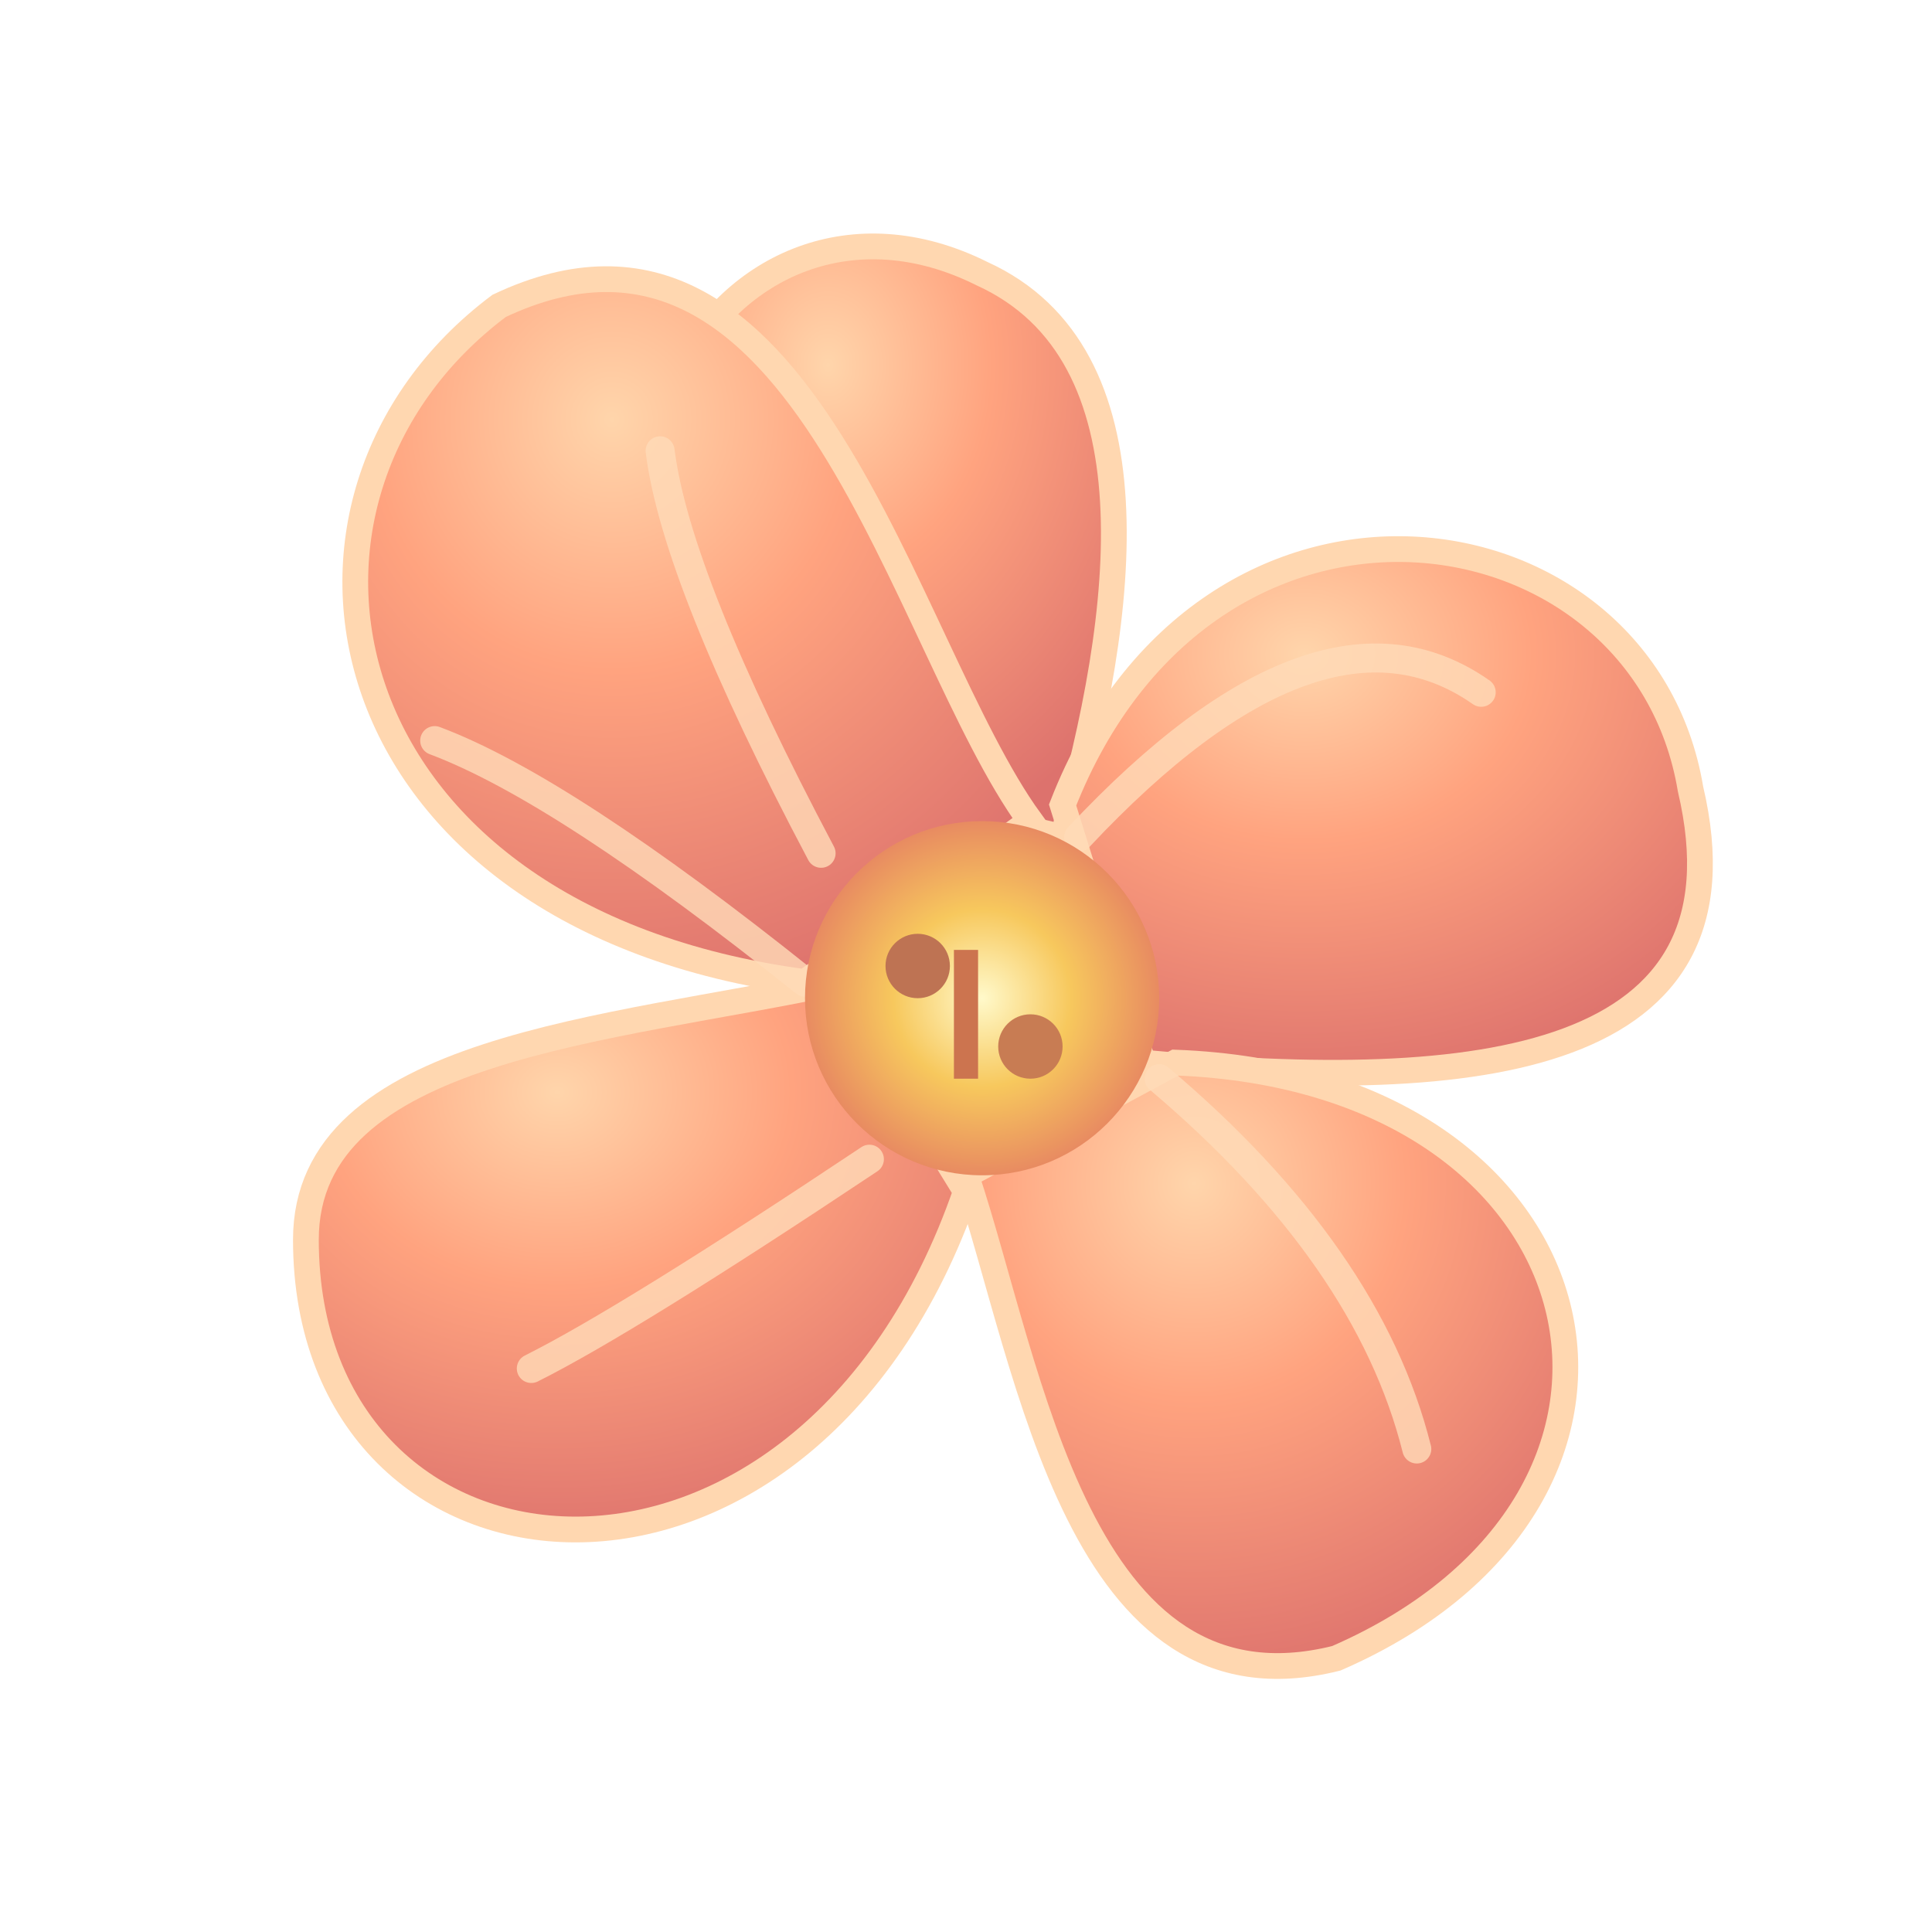
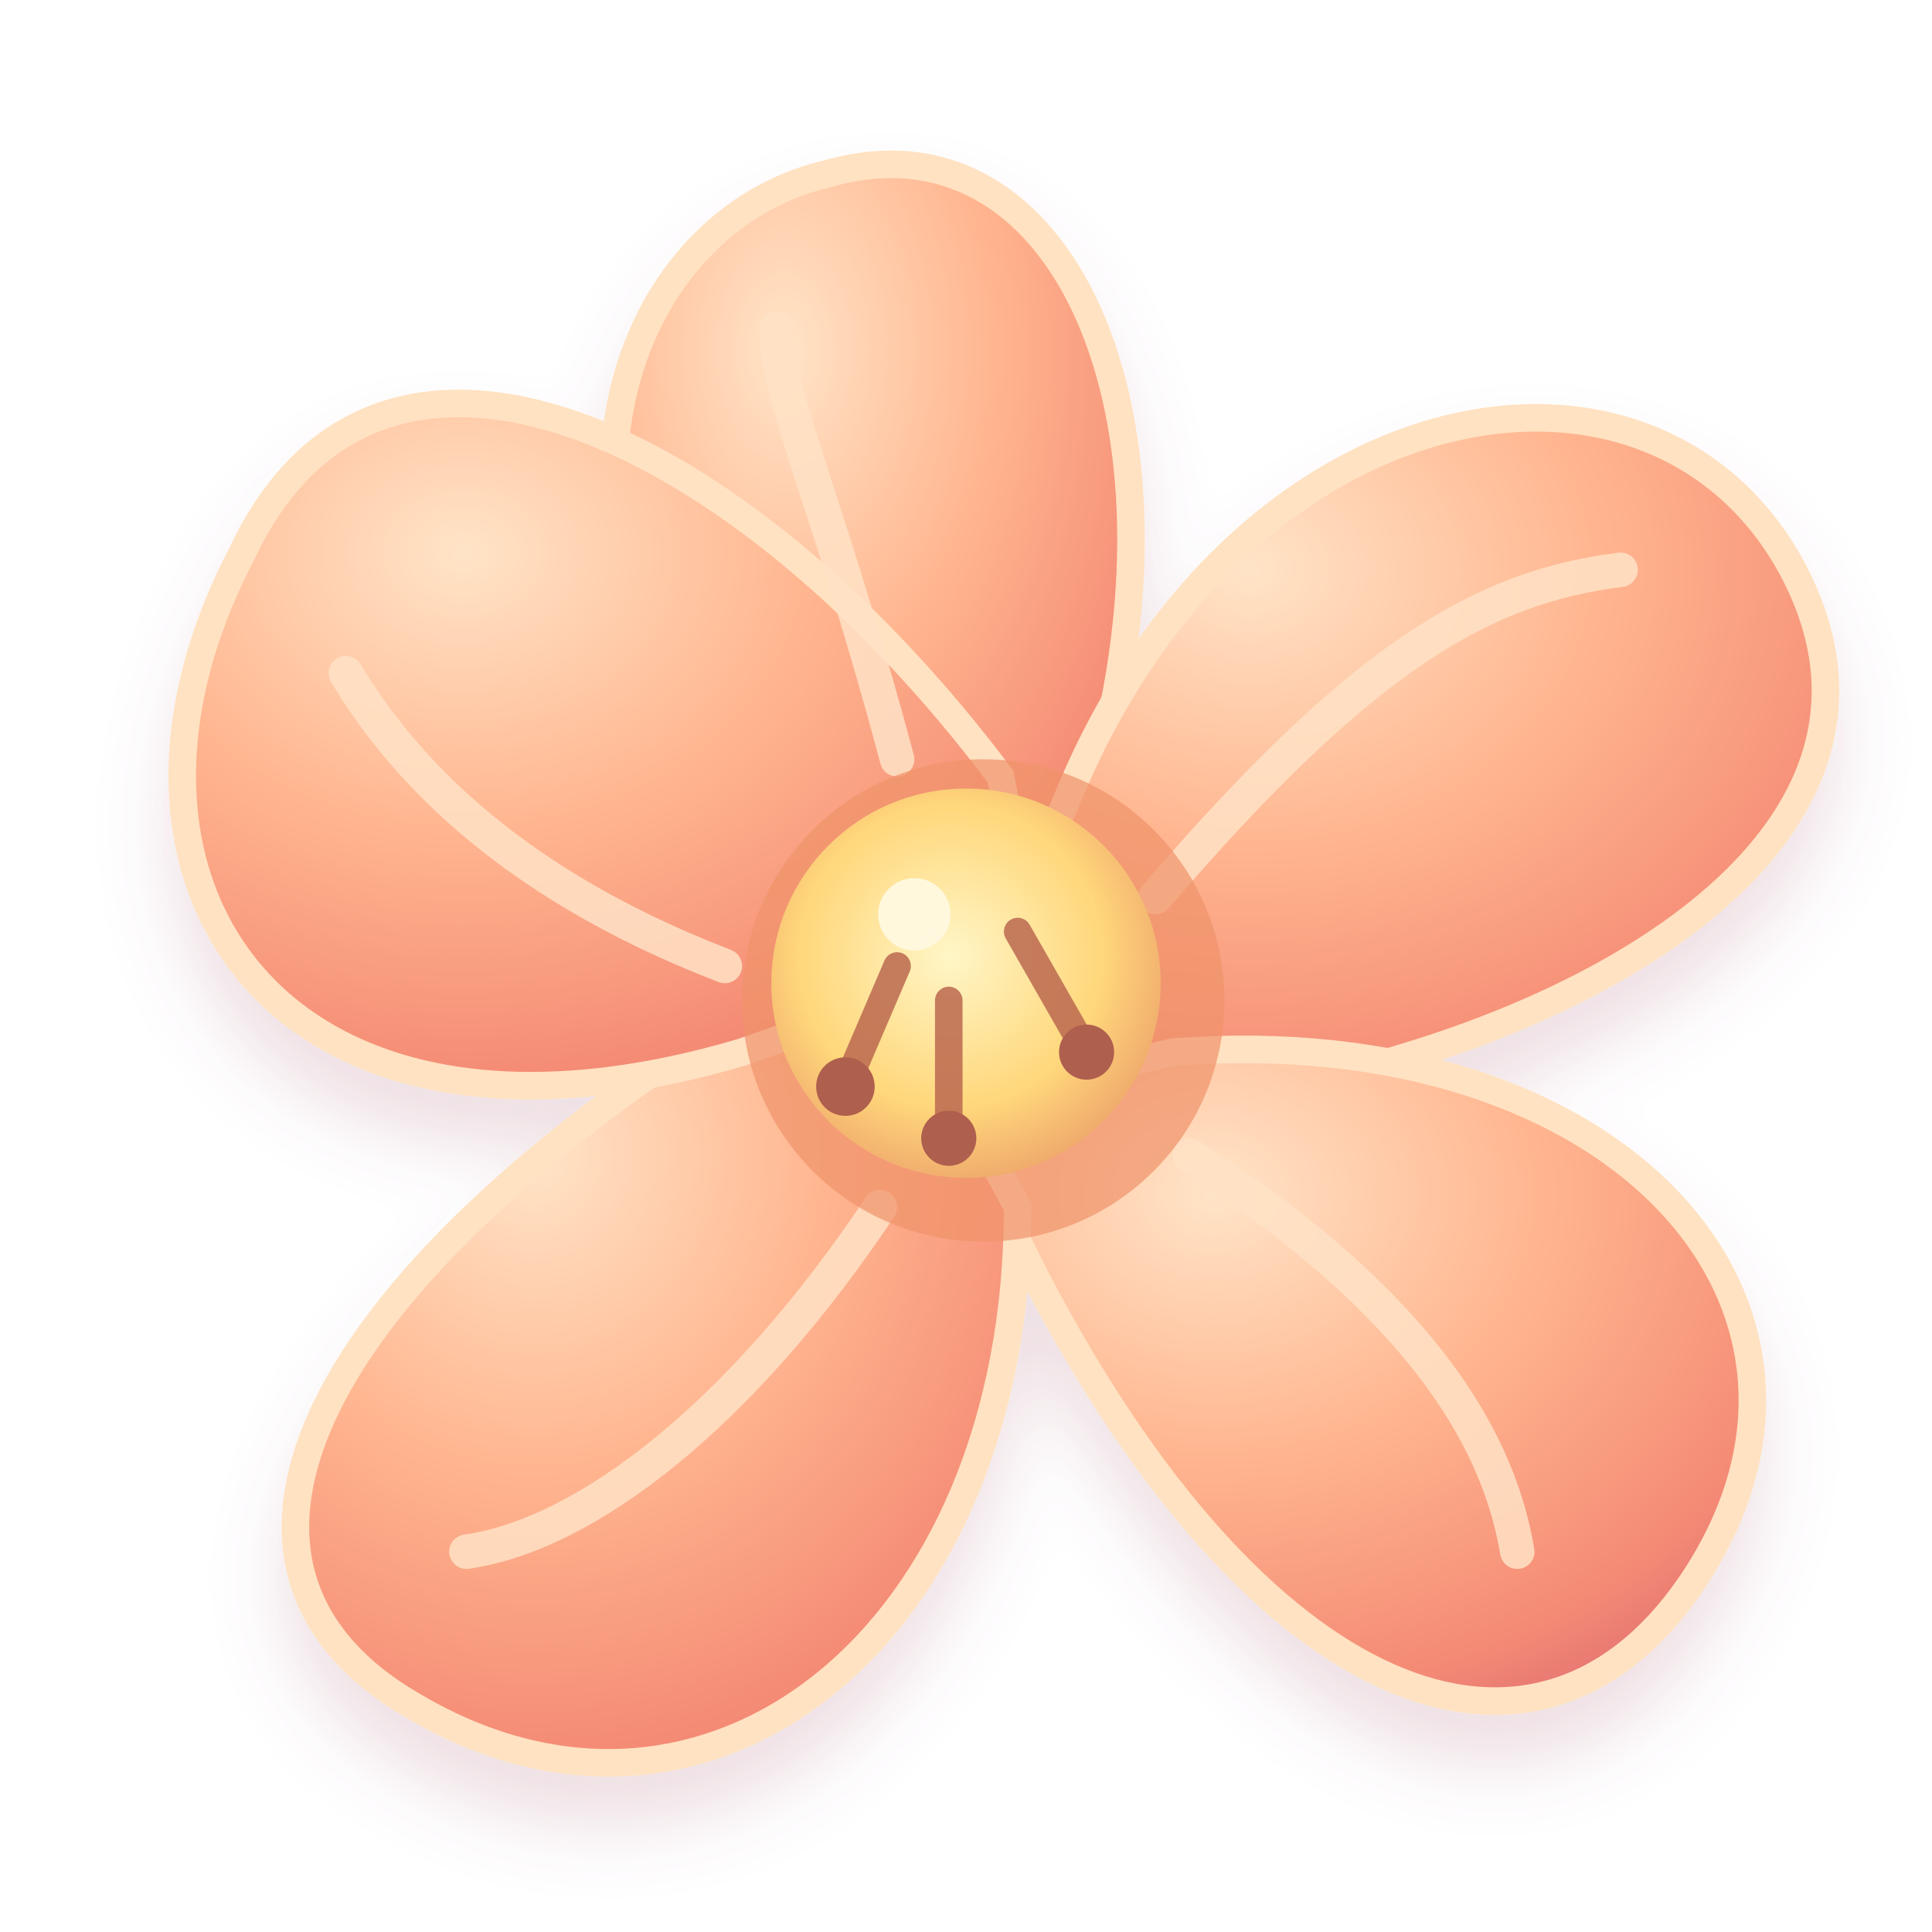
- <svg xmlns="http://www.w3.org/2000/svg" viewBox="0 0 120 120" role="img" aria-label="능소화">
+ <svg xmlns="http://www.w3.org/2000/svg" viewBox="0 0 120 120" role="img" aria-labelledby="t d">
  <defs>
-     <radialGradient id="petal2" cx=".38" cy=".2" r=".85">
-       <stop stop-color="#ffd5ab" />
-       <stop offset=".42" stop-color="#ffa37f" />
-       <stop offset="1" stop-color="#dd726d" />
+     <radialGradient id="petal" cx=".33" cy=".22" r=".95">
+       <stop stop-color="#ffe4c7" />
+       <stop offset=".43" stop-color="#ffb58f" />
+       <stop offset=".82" stop-color="#f48a74" />
+       <stop offset="1" stop-color="#dc6872" />
    </radialGradient>
-     <radialGradient id="mid2">
-       <stop stop-color="#fff9ca" />
-       <stop offset=".5" stop-color="#f7c85d" />
-       <stop offset="1" stop-color="#e88b61" />
+     <radialGradient id="inside" cx=".46" cy=".43" r=".72">
+       <stop stop-color="#fff6c7" />
+       <stop offset=".54" stop-color="#ffd77b" />
+       <stop offset="1" stop-color="#e58b62" />
    </radialGradient>
+     <filter id="shadow" x="-25%" y="-25%" width="160%" height="160%">
+       <feDropShadow dx="0" dy="3" stdDeviation="2" flood-color="#ac5e75" flood-opacity=".19" />
+     </filter>
  </defs>
-   <g transform="translate(60 60)">
-     <path d="M-11 -12C-29 -29 -15 -51 1 -43C12 -38 10 -22 6 -8Z" fill="url(#petal2)" stroke="#ffd7b0" stroke-width="1.6" />
-     <path d="M6 -10C15 -33 42 -29 45 -11C49 6 32 8 11 6Z" fill="url(#petal2)" stroke="#ffd7b0" stroke-width="1.6" />
-     <path d="M13 6C40 7 46 33 23 43C7 47 4 25 0 13Z" fill="url(#petal2)" stroke="#ffd7b0" stroke-width="1.6" />
-     <path d="M0 14C-10 43 -41 40 -41 17C-41 5 -22 4 -8 1Z" fill="url(#petal2)" stroke="#ffd7b0" stroke-width="1.6" />
-     <path d="M-10 1C-40 -3 -45 -29 -29 -41C-10 -50 -4 -20 4 -9Z" fill="url(#petal2)" stroke="#ffd7b0" stroke-width="1.6" />
-     <path d="M-9 -7Q-18 -24 -19 -32 M7 -8Q22 -24 32 -17 M12 7Q25 18 28 30 M-6 12Q-21 22 -27 25 M-10 1Q-25 -11 -33 -14" fill="none" stroke="#ffdbb8" stroke-width="1.8" opacity=".8" stroke-linecap="round" />
-     <circle cx="1" cy="2" r="11" fill="url(#mid2)" />
-     <circle cx="-3" cy="0" r="2" fill="#be7353" />
-     <circle cx="4" cy="5" r="2" fill="#c87c53" />
-     <path d="M0 -1L0 7" stroke="#cc744f" stroke-width="1.5" />
+   <g filter="url(#shadow)" transform="translate(60 60) scale(1.07)">
+     <path d="M-10-7C-27-23-21-43-8-46C6-50 14-31 7-9L2 2Z" fill="url(#petal)" stroke="#ffe2c2" stroke-width="1.6" />
+     <path d="M6-10C16-34 40-38 48-23C57-6 32 6 12 8L0 4Z" fill="url(#petal)" stroke="#ffe2c2" stroke-width="1.6" />
+     <path d="M12 5C38 3 53 20 42 36C33 49 17 43 4 18L-1 8Z" fill="url(#petal)" stroke="#ffe2c2" stroke-width="1.6" />
+     <path d="M3 14C3 39-15 53-32 43C-46 35-38 19-15 4L-4 1Z" fill="url(#petal)" stroke="#ffe2c2" stroke-width="1.6" />
+     <path d="M-13 5C-40 13-52-5-42-24C-34-41-13-31 2-11L4-1Z" fill="url(#petal)" stroke="#ffe2c2" stroke-width="1.6" />
+     <g fill="none" stroke="#ffe2c5" stroke-opacity=".85" stroke-width="2" stroke-linecap="round">
+       <path d="M-4-12C-8-27-11-33-11-37" />
+       <path d="M11-4C23-18 30-22 38-23" />
+       <path d="M13 11C27 20 31 28 32 34" />
+       <path d="M-5 14C-13 26-22 33-29 34" />
+       <path d="M-14 0C-27-5-33-12-36-17" />
+     </g>
+     <circle cy="2" cx="1" r="14" fill="#ef936a" opacity=".7" />
+     <circle cy="1" cx="0" r="11.3" fill="url(#inside)" />
+     <g stroke="#bc6a50" stroke-width="1.6" stroke-linecap="round" opacity=".86">
+       <path d="M-4 0L-7 7" />
+       <path d="M3-2L7 5" />
+       <path d="M-1 2L-1 10" />
+     </g>
+     <g fill="#af5f4e">
+       <circle cx="-7" cy="7" r="1.7" />
+       <circle cx="7" cy="5" r="1.6" />
+       <circle cx="-1" cy="10" r="1.6" />
+     </g>
+     <circle cx="-3" cy="-3" r="2.1" fill="#fff9e0" opacity=".95" />
  </g>
</svg>
